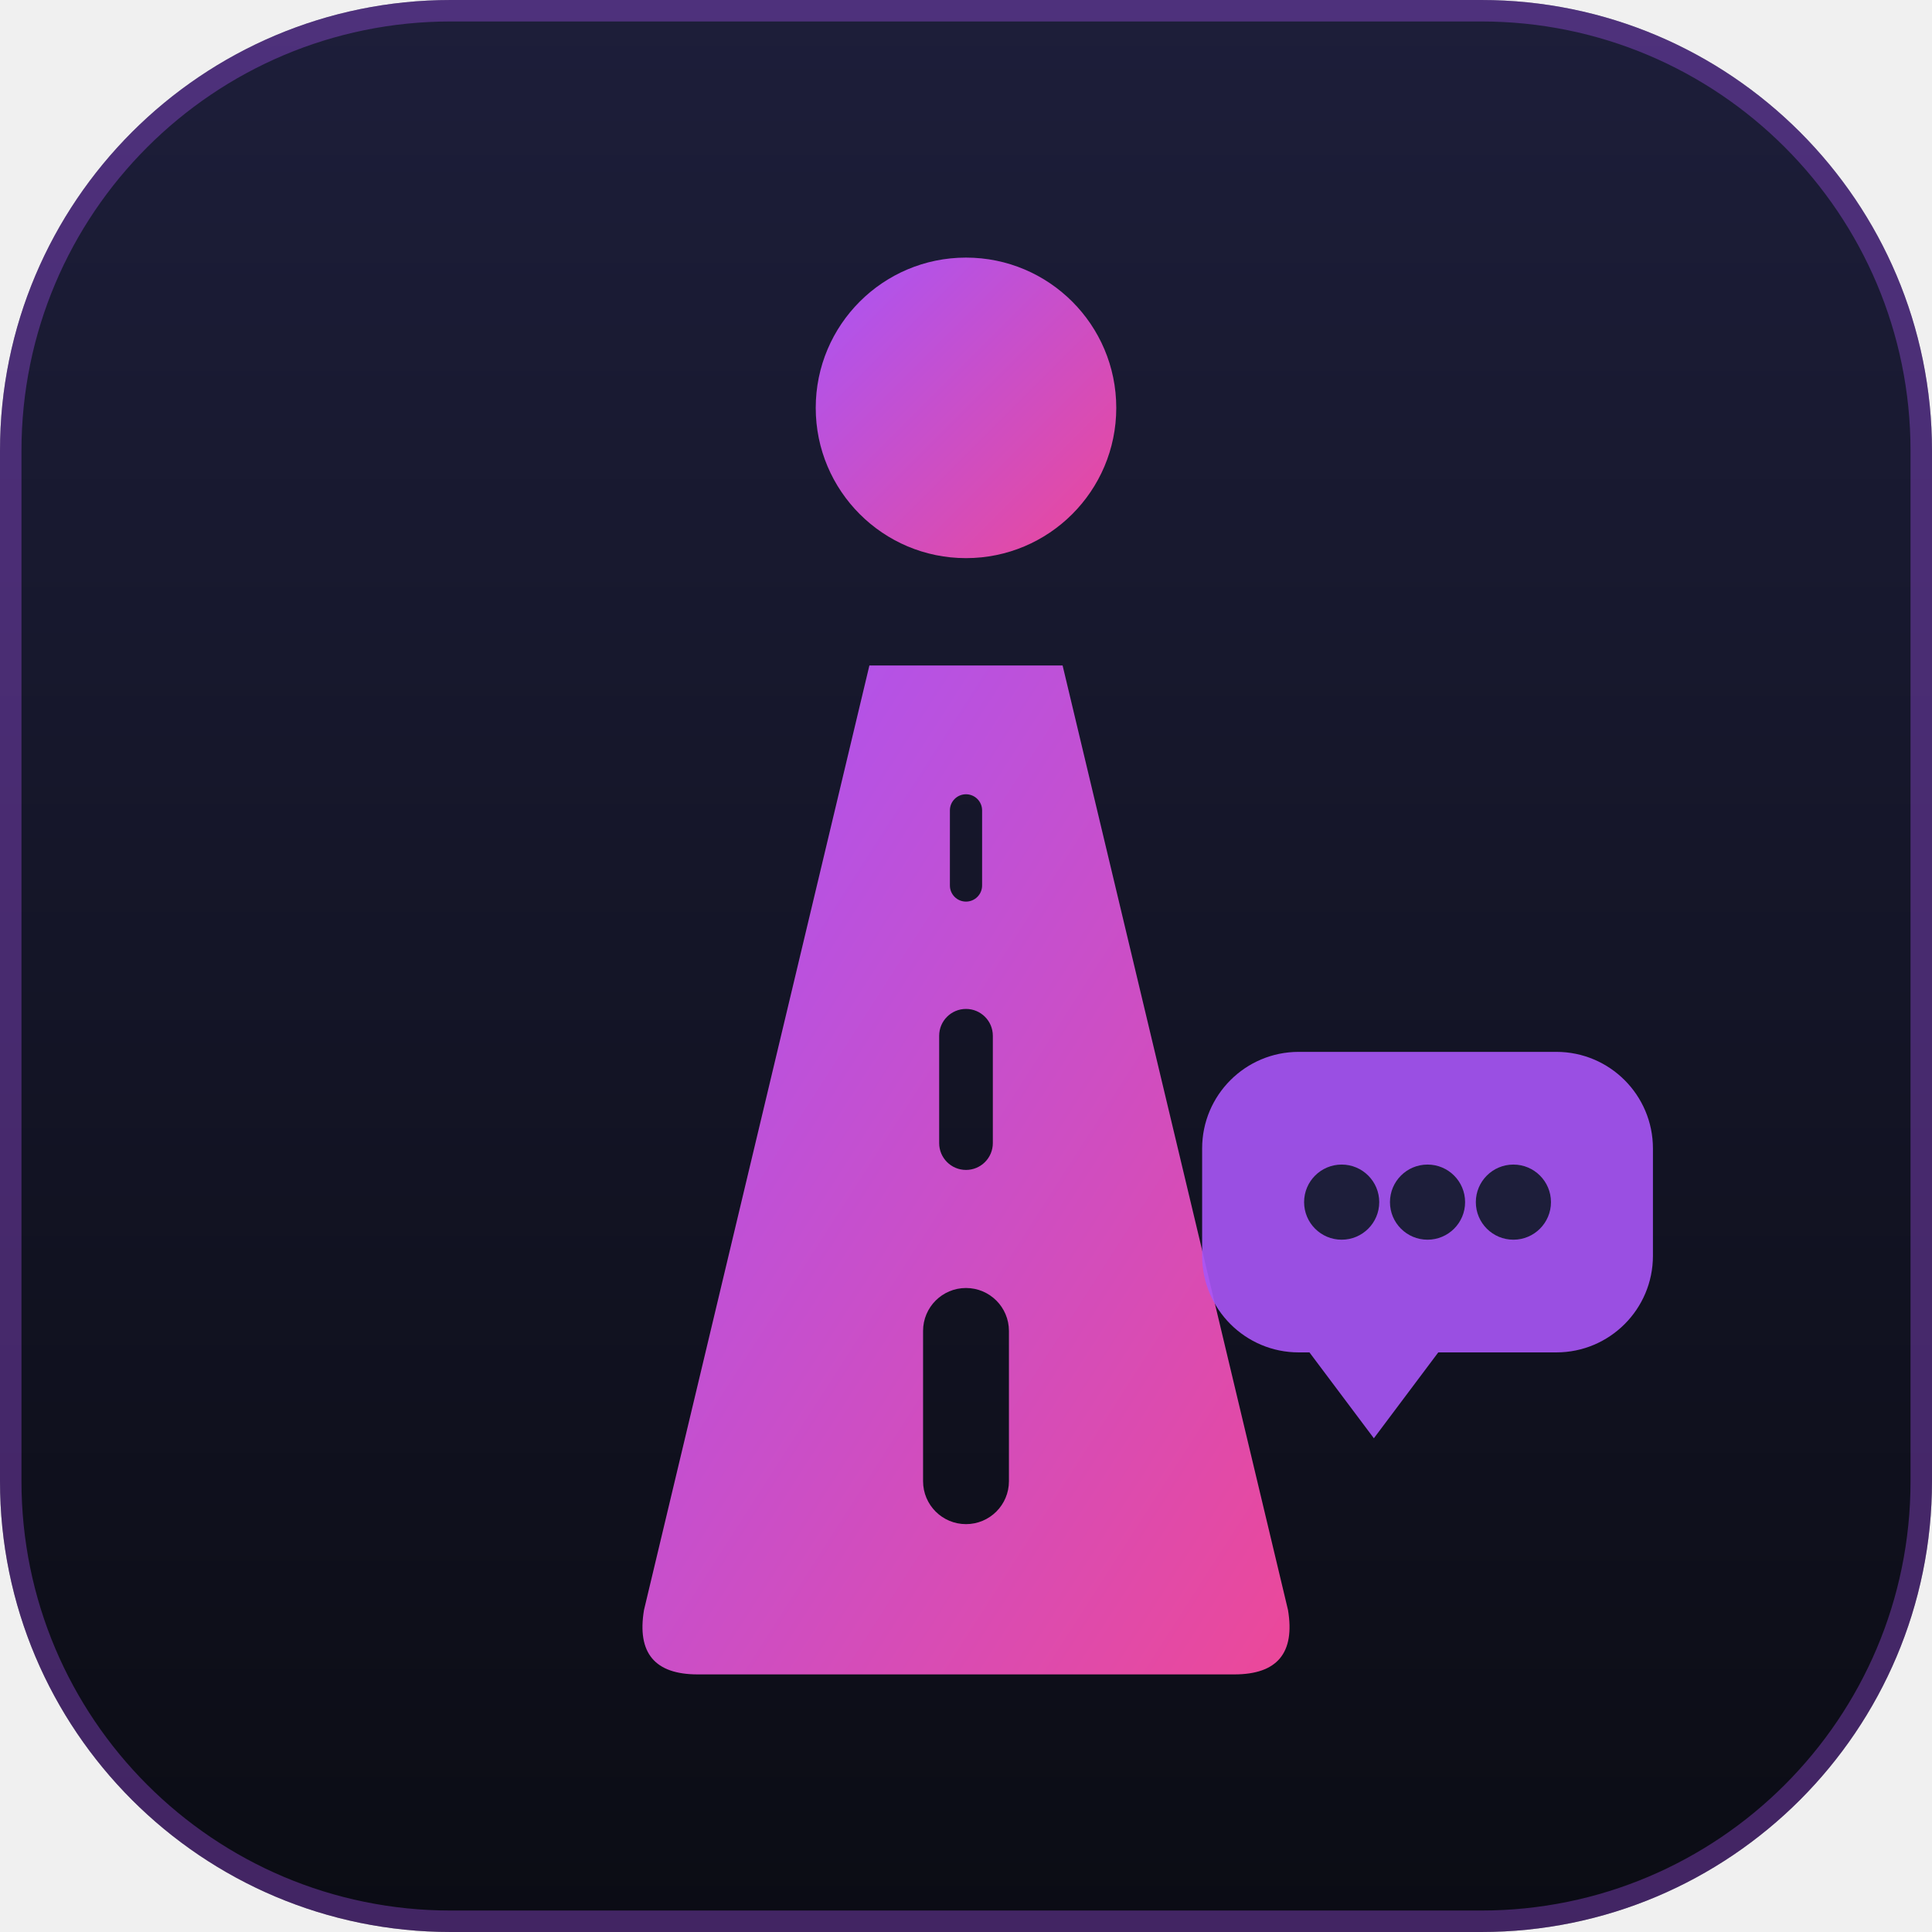
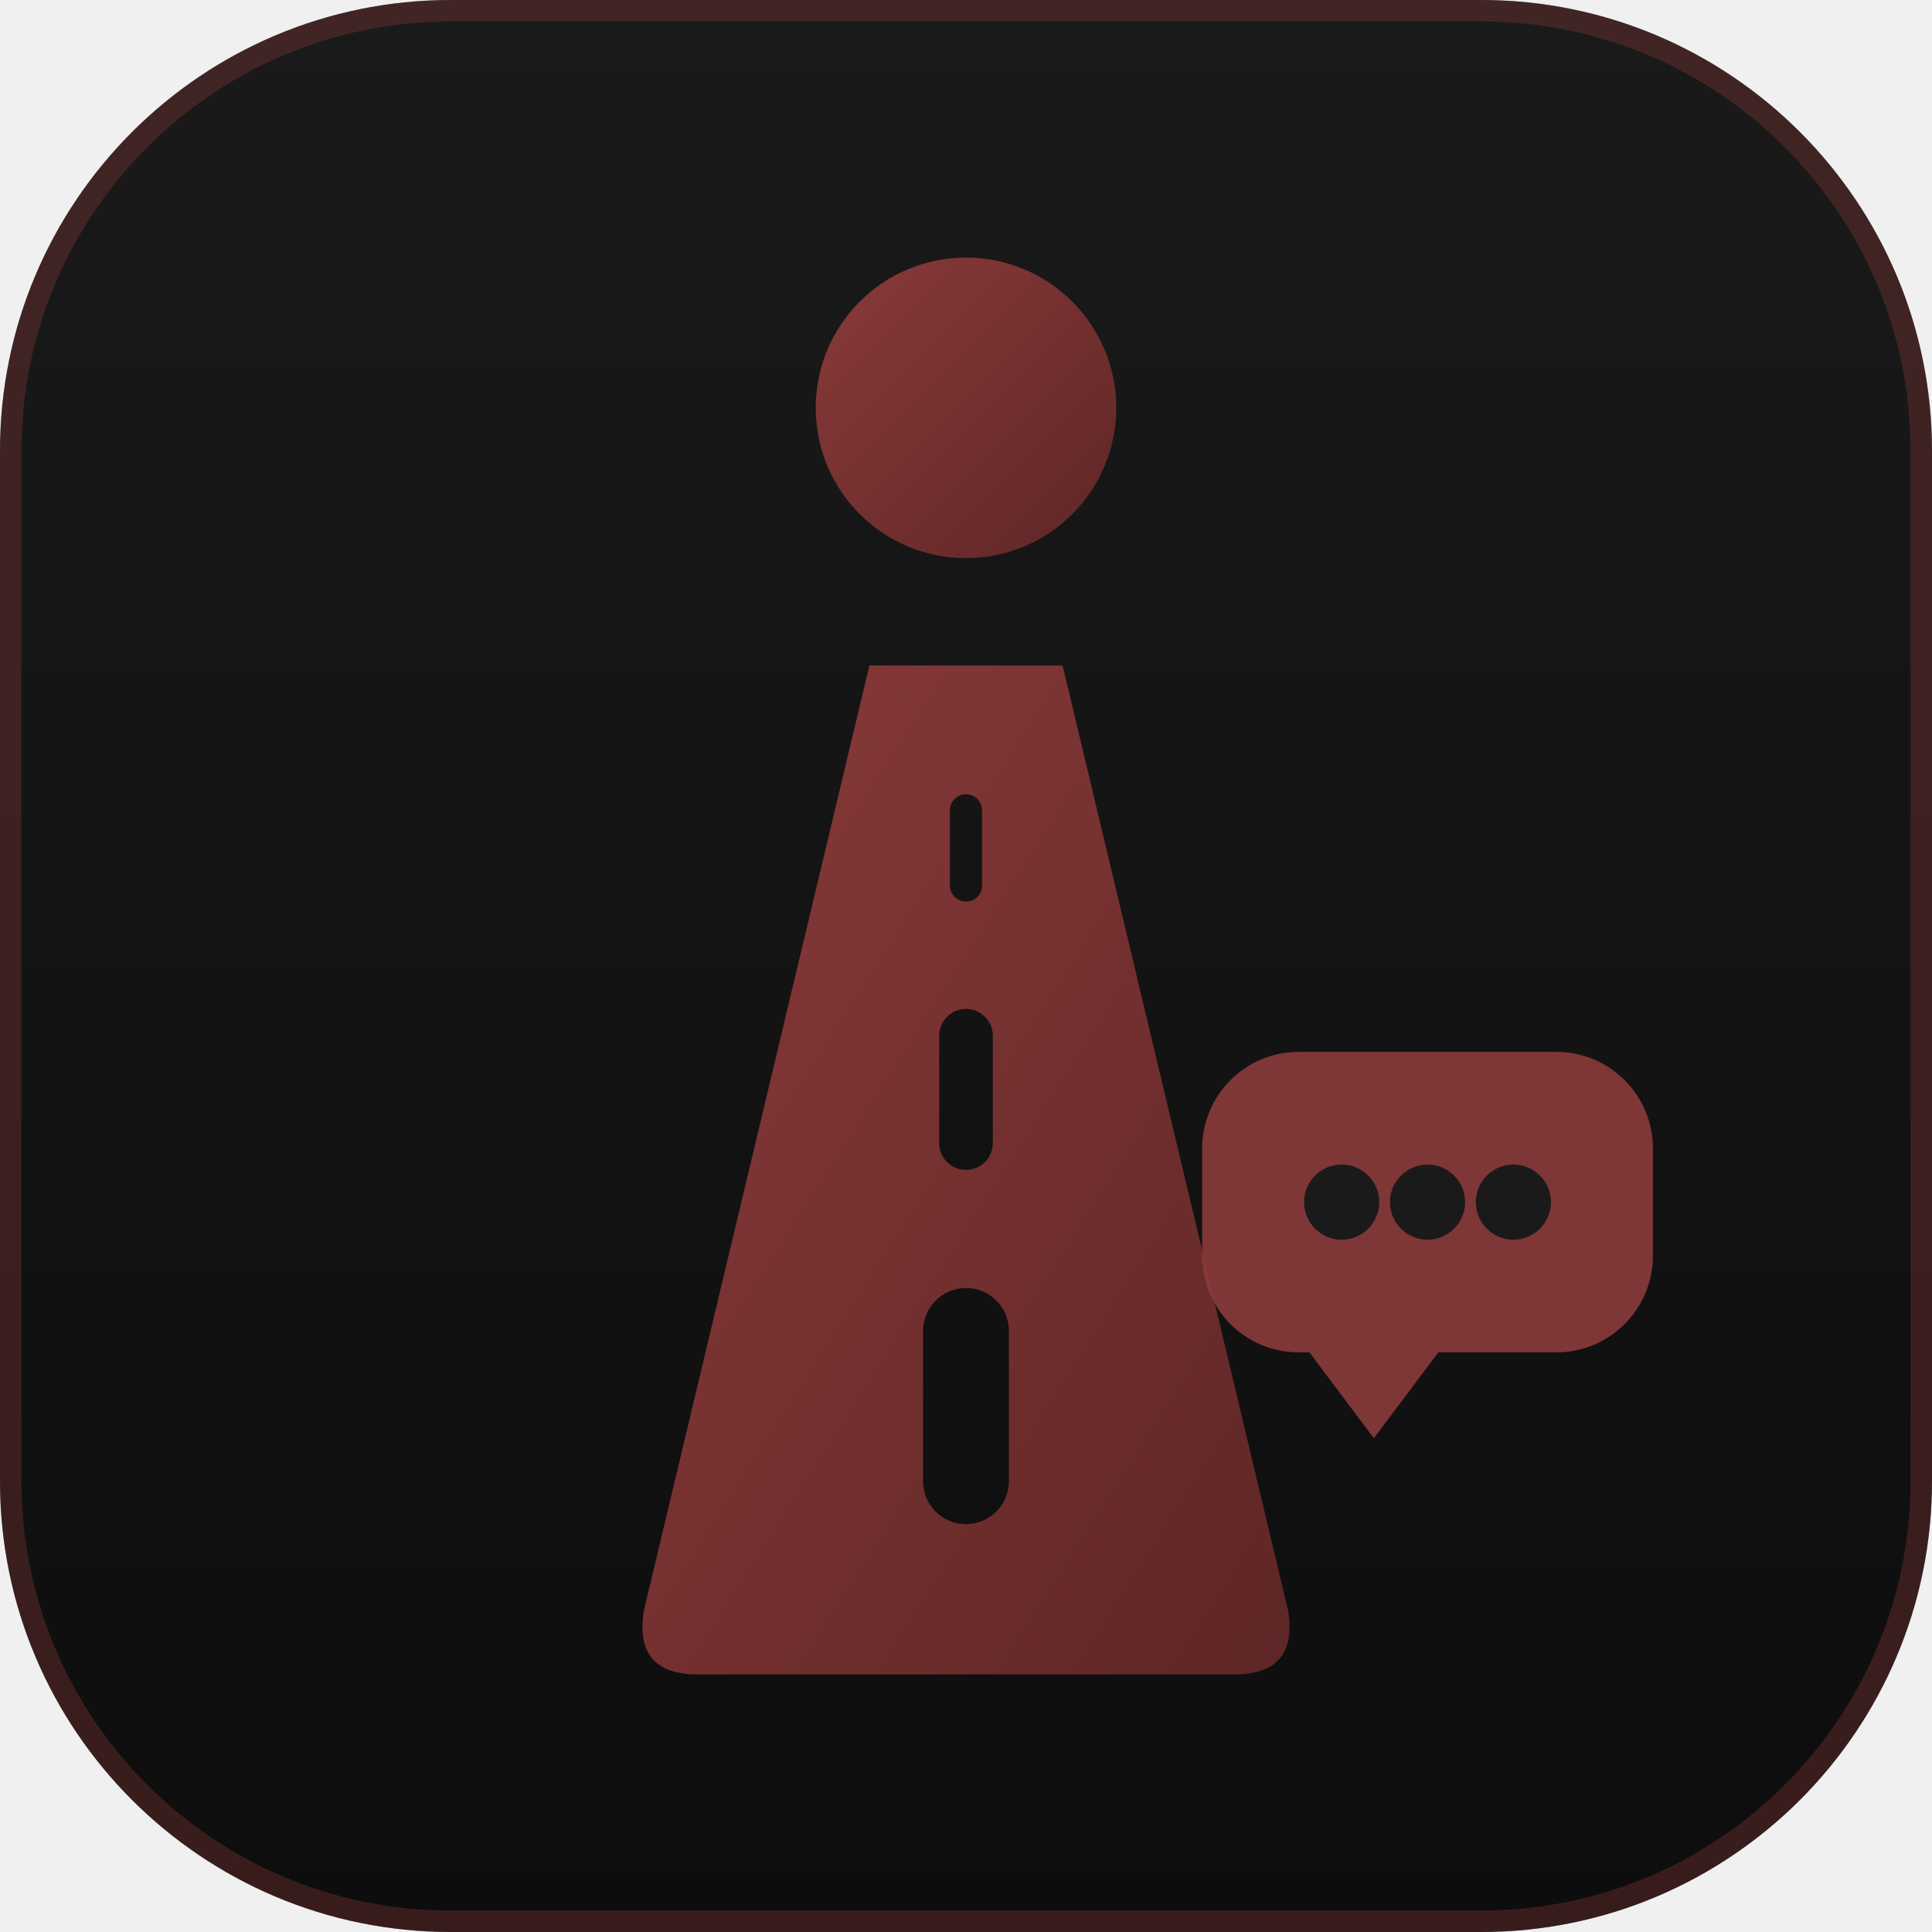
<svg xmlns="http://www.w3.org/2000/svg" viewBox="0 0 180 180">
  <defs>
    <linearGradient id="t" x1="0" y1="0" x2="0" y2="1">
-       <stop offset="0" stop-color="#1d1e3a" />
-       <stop offset="1" stop-color="#0b0c14" />
+       <stop offset="0" stop-color="#1a1a1a" />
+       <stop offset="1" stop-color="#0d0d0d" />
    </linearGradient>
    <linearGradient id="g" x1="0" y1="0" x2="1" y2="1">
-       <stop offset="0" stop-color="#a855f7" />
-       <stop offset="1" stop-color="#ec4899" />
+       <stop offset="0" stop-color="#8b3a3a" />
+       <stop offset="1" stop-color="#5e2626" />
    </linearGradient>
    <mask id="m">
      <rect width="180" height="180" fill="#fff" />
      <rect x="88.5" y="74" width="3" height="10" rx="1.5" fill="#000" />
      <rect x="87.5" y="94" width="5" height="15" rx="2.5" fill="#000" />
      <rect x="86" y="120" width="8" height="22" rx="4" fill="#000" />
    </mask>
  </defs>
  <rect width="180" height="180" rx="42" fill="url(#t)" />
-   <rect x="1" y="1" width="178" height="178" rx="41" fill="none" stroke="#a855f7" stroke-opacity=".35" stroke-width="2" />
+   <rect x="1" y="1" width="178" height="178" rx="41" fill="none" stroke="#8b3a3a" stroke-opacity=".35" stroke-width="2" />
  <g mask="url(#m)" fill="url(#g)">
    <circle cx="90" cy="38" r="14" />
    <path d="M81 62H99L120 150Q121 156 115 156H65Q59 156 60 150Z" />
  </g>
-   <rect x="112" y="98" width="42" height="28" rx="9" fill="#a855f7" opacity=".9" />
-   <polygon points="122,126 128,134 134,126" fill="#a855f7" opacity=".9" />
-   <circle cx="125" cy="112" r="3.5" fill="#1d1e3a" />
-   <circle cx="133" cy="112" r="3.5" fill="#1d1e3a" />
-   <circle cx="141" cy="112" r="3.5" fill="#1d1e3a" />
+   <rect x="112" y="98" width="42" height="28" rx="9" fill="#8b3a3a" opacity=".9" />
+   <polygon points="122,126 128,134 134,126" fill="#8b3a3a" opacity=".9" />
+   <circle cx="125" cy="112" r="3.5" fill="#1a1a1a" />
+   <circle cx="133" cy="112" r="3.5" fill="#1a1a1a" />
+   <circle cx="141" cy="112" r="3.5" fill="#1a1a1a" />
</svg>
